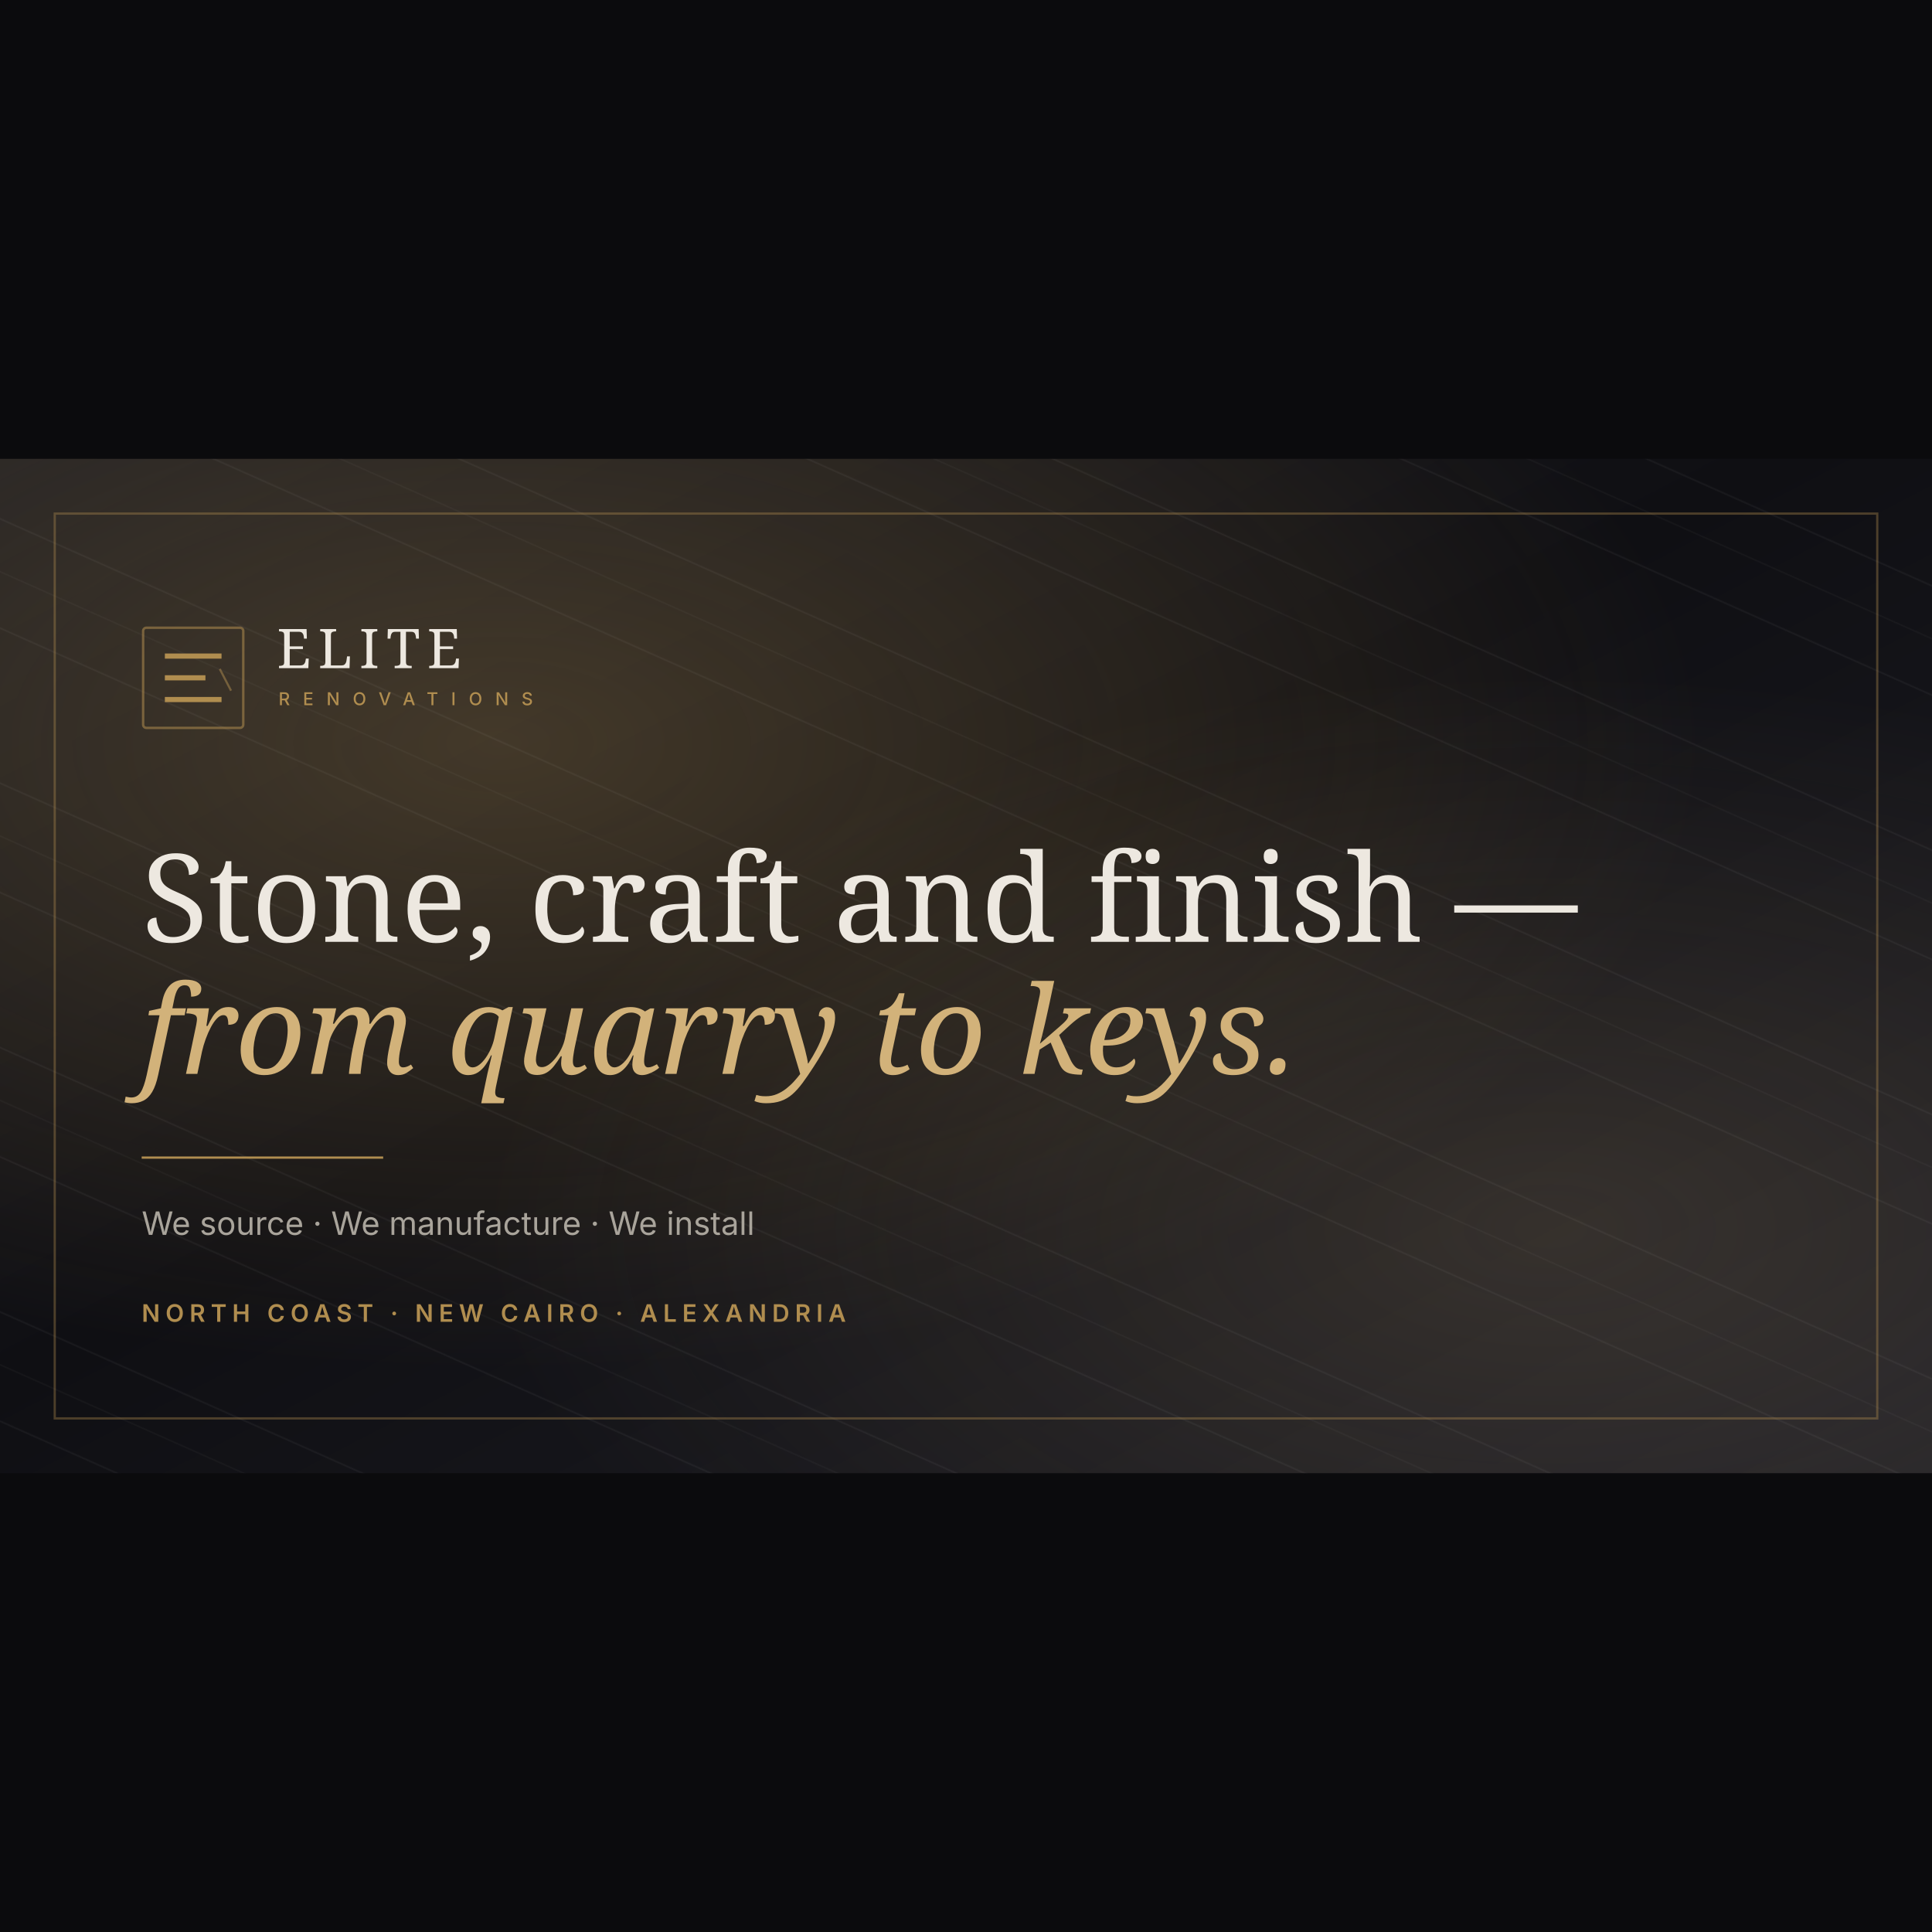
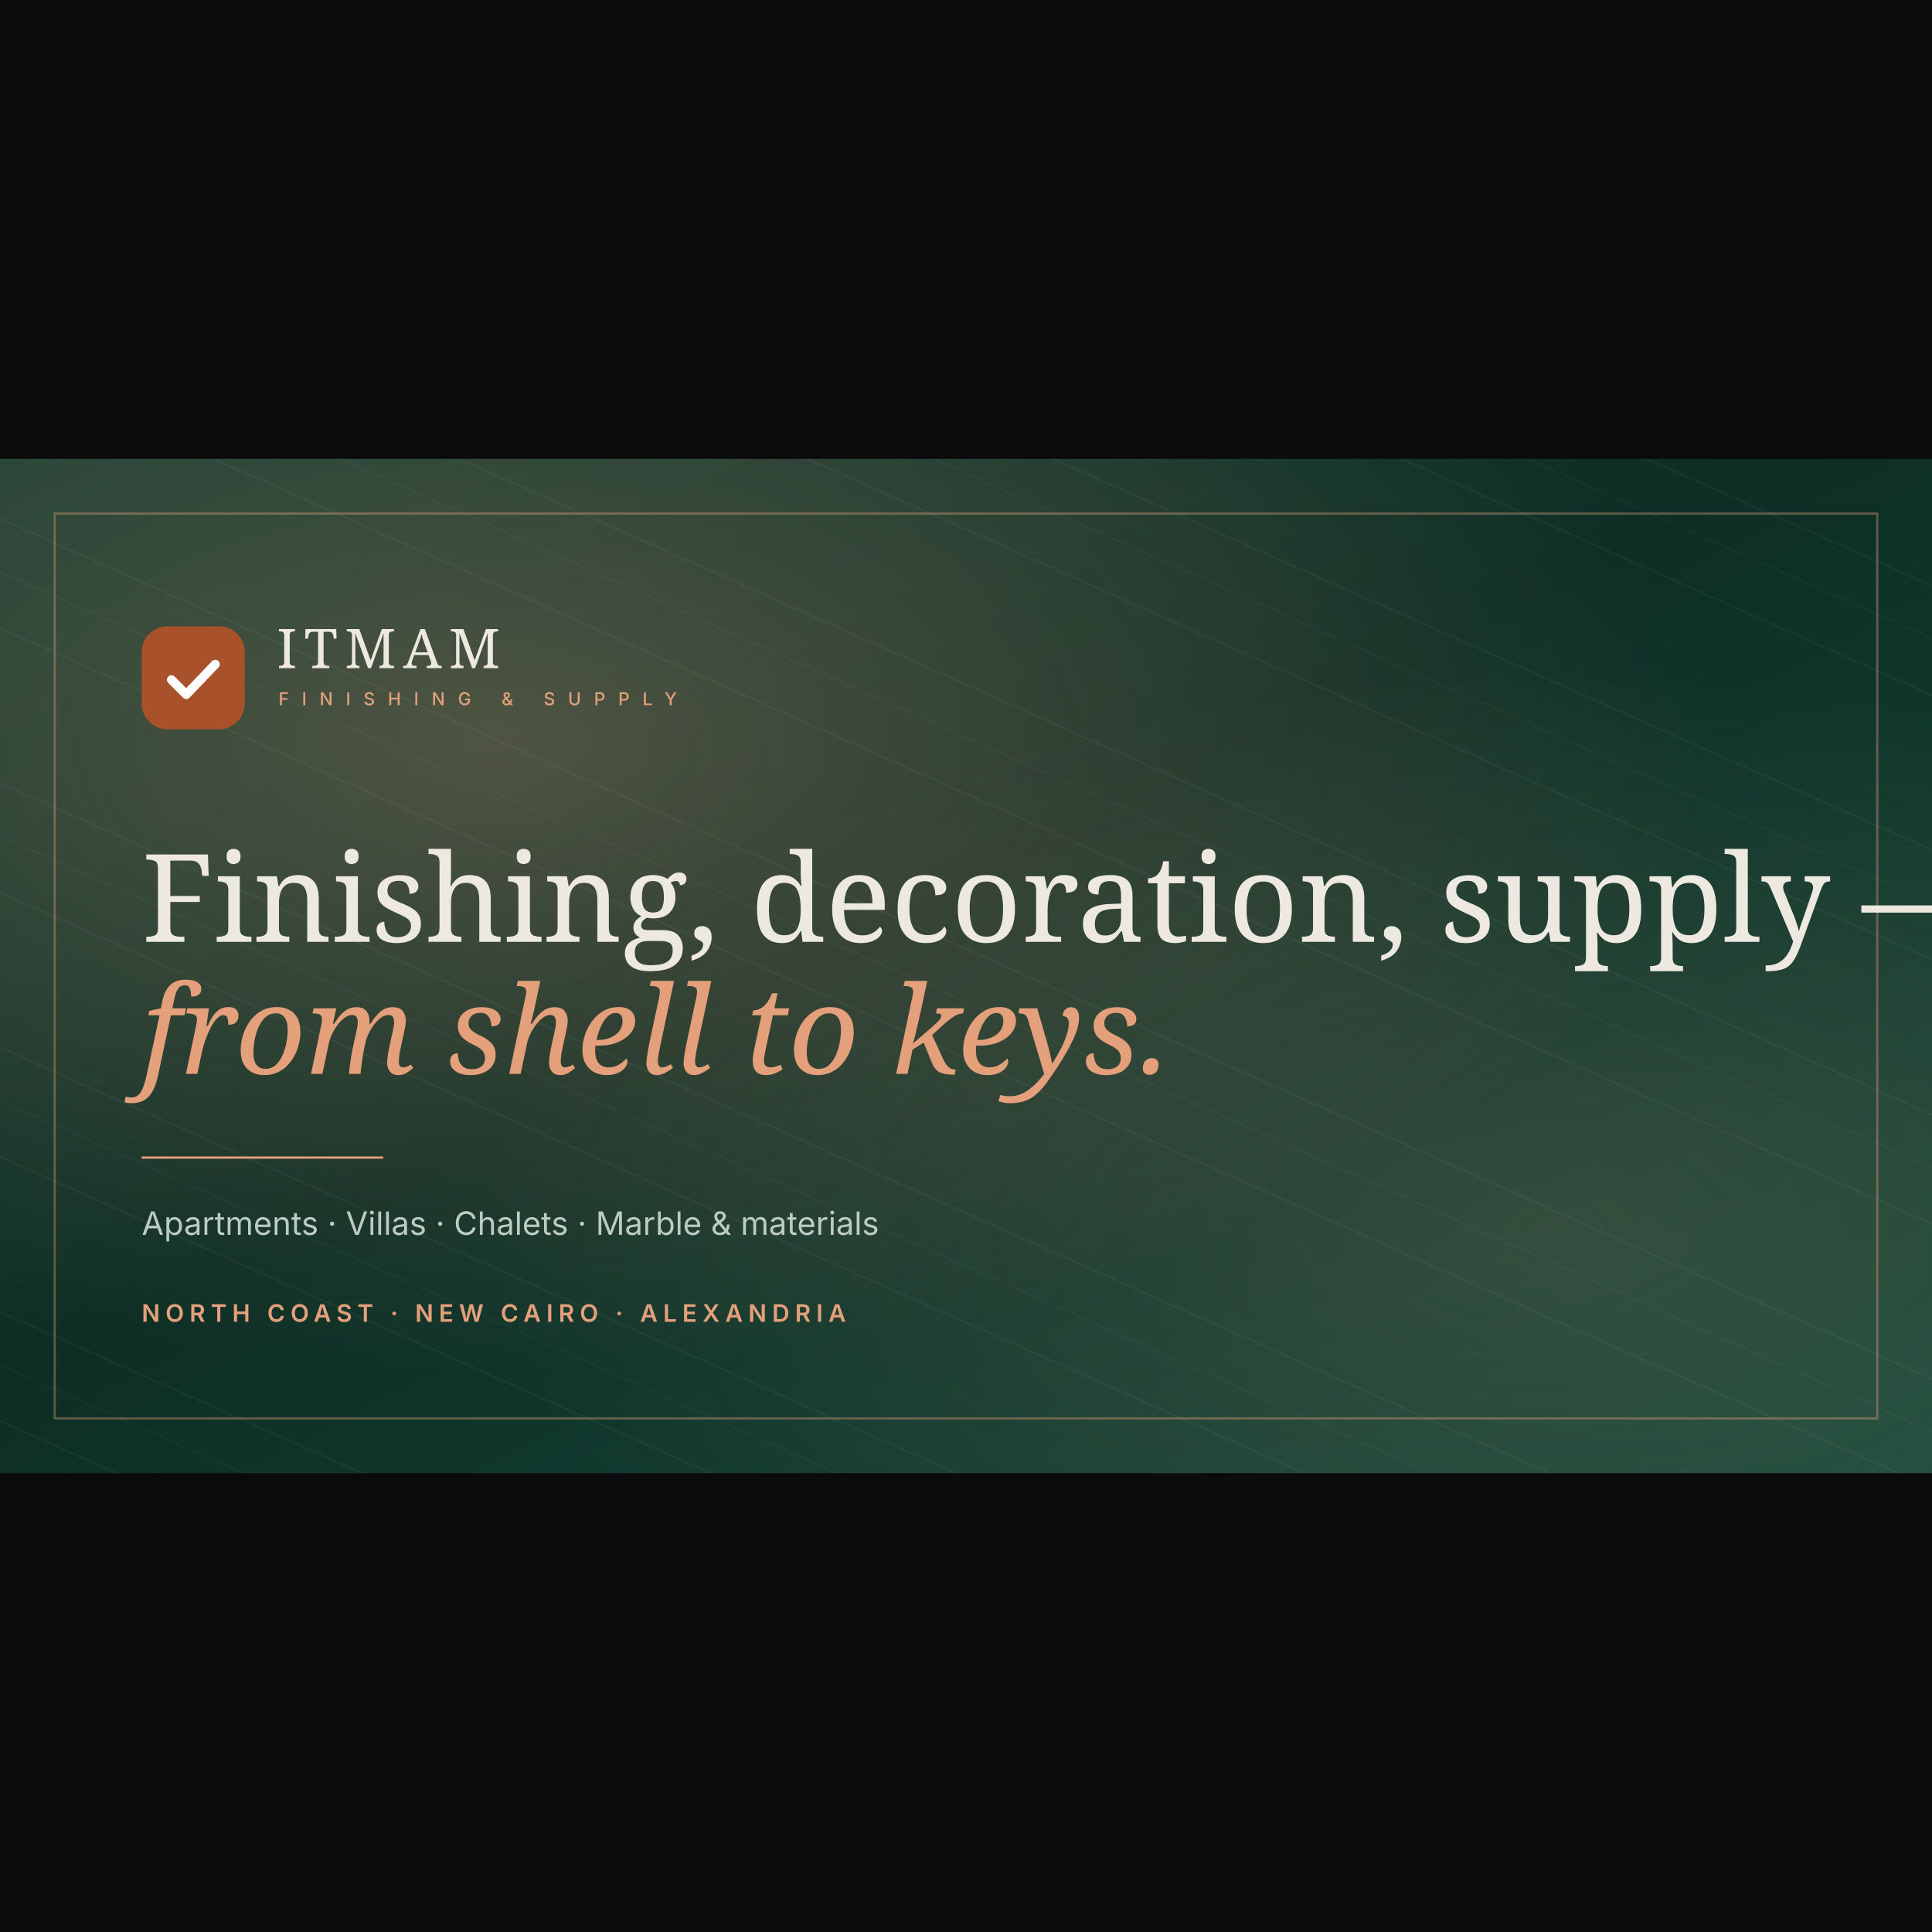
<svg xmlns="http://www.w3.org/2000/svg" width="1200" height="1200" viewBox="0 0 1200 1200">
  <defs>
    <linearGradient id="bg" x1="0" y1="0" x2="1" y2="1">
-       <stop offset="0" stop-color="#1C1C21" />
-       <stop offset="46%" stop-color="#0F0F13" />
-       <stop offset="100%" stop-color="#1F1F26" />
+       <stop offset="0" stop-color="#123B30" />
+       <stop offset="46%" stop-color="#0D2E25" />
+       <stop offset="100%" stop-color="#174A3C" />
    </linearGradient>
    <radialGradient id="warm" cx="26%" cy="28%" r="62%">
-       <stop offset="0" stop-color="#B08D4F" stop-opacity=".30" />
-       <stop offset="1" stop-color="#B08D4F" stop-opacity="0" />
+       <stop offset="0" stop-color="#E3A07A" stop-opacity=".30" />
+       <stop offset="1" stop-color="#E3A07A" stop-opacity="0" />
    </radialGradient>
    <radialGradient id="warm2" cx="80%" cy="76%" r="55%">
-       <stop offset="0" stop-color="#D2B27A" stop-opacity=".16" />
-       <stop offset="1" stop-color="#D2B27A" stop-opacity="0" />
+       <stop offset="0" stop-color="#E3A07A" stop-opacity=".16" />
+       <stop offset="1" stop-color="#E3A07A" stop-opacity="0" />
    </radialGradient>
    <pattern id="vein" width="150" height="150" patternUnits="userSpaceOnUse" patternTransform="rotate(24)">
      <path d="M0 34h150M0 96h150" stroke="#FFFFFF" stroke-opacity=".045" stroke-width="1" />
      <path d="M0 64h150" stroke="#FFFFFF" stroke-opacity=".028" stroke-width="1" />
    </pattern>
  </defs>
  <rect width="1200" height="1200" fill="#0B0B0D" />
  <g transform="translate(0,285)">
    <rect width="1200" height="630" fill="url(#bg)" />
    <rect width="1200" height="630" fill="url(#warm)" />
    <rect width="1200" height="630" fill="url(#warm2)" />
    <rect width="1200" height="630" fill="url(#vein)" />
-     <rect x="34" y="34" width="1132" height="562" fill="none" stroke="#B08D4F" stroke-opacity=".38" stroke-width="1.4" />
-     <g transform="translate(88,104)" stroke="#B08D4F" fill="none">
-       <rect x="0.9" y="0.9" width="62.2" height="62.2" rx="2" stroke-width="1.5" opacity=".55" />
-       <path d="M16 18.5h32M16 32h22M16 45.5h32" stroke-width="3.2" stroke-linecap="square" />
-       <path d="M48.5 26.5l7 13.5" stroke-width="1.3" opacity=".5" />
+     <rect x="34" y="34" width="1132" height="562" fill="none" stroke="#E3A07A" stroke-opacity=".38" stroke-width="1.4" />
+     <g transform="translate(88,104)">
+       <rect x="0" y="0" width="64" height="64" rx="16" fill="#A9512A" />
+       <path d="M18.5 33.2l9.2 9.2 18-18.8" fill="none" stroke="#fff" stroke-width="5.6" stroke-linecap="round" stroke-linejoin="round" />
    </g>
-     <text x="172" y="130" font-family="Cormorant Garamond, Georgia, serif" font-size="34" letter-spacing="4.4" fill="#EDE8E0">ELITE</text>
-     <text x="173" y="153" font-family="Inter, Helvetica, Arial, sans-serif" font-size="11" font-weight="500" letter-spacing="8" fill="#B08D4F">RENOVATIONS</text>
-     <text x="88" y="300" font-family="Cormorant Garamond, Georgia, serif" font-size="76" font-weight="300" fill="#EDE8E0">Stone, craft and finish —</text>
-     <text x="88" y="382" font-family="Cormorant Garamond, Georgia, serif" font-size="76" font-weight="300" font-style="italic" fill="#D2B27A">from quarry to keys.</text>
-     <path d="M88 434h150" stroke="#B08D4F" stroke-width="1.4" />
-     <text x="88" y="482" font-family="Inter, Helvetica, Arial, sans-serif" font-size="20" fill="#A9A49B">We source · We manufacture · We install</text>
-     <text x="88" y="536" font-family="Inter, Helvetica, Arial, sans-serif" font-size="15" font-weight="600" letter-spacing="3.4" fill="#B08D4F">NORTH COAST · NEW CAIRO · ALEXANDRIA</text>
+     <text x="172" y="130" font-family="Cormorant Garamond, Georgia, serif" font-size="34" letter-spacing="4.4" fill="#EDE8E0">ITMAM</text>
+     <text x="173" y="153" font-family="Inter, Helvetica, Arial, sans-serif" font-size="11" font-weight="500" letter-spacing="8" fill="#E3A07A">FINISHING &amp; SUPPLY</text>
+     <text x="88" y="300" font-family="Cormorant Garamond, Georgia, serif" font-size="76" font-weight="300" fill="#EDE8E0">Finishing, decoration, supply —</text>
+     <text x="88" y="382" font-family="Cormorant Garamond, Georgia, serif" font-size="76" font-weight="300" font-style="italic" fill="#E3A07A">from shell to keys.</text>
+     <path d="M88 434h150" stroke="#E3A07A" stroke-width="1.4" />
+     <text x="88" y="482" font-family="Inter, Helvetica, Arial, sans-serif" font-size="20" fill="#BCCBC3">Apartments · Villas · Chalets · Marble &amp; materials</text>
+     <text x="88" y="536" font-family="Inter, Helvetica, Arial, sans-serif" font-size="15" font-weight="600" letter-spacing="3.4" fill="#E3A07A">NORTH COAST · NEW CAIRO · ALEXANDRIA</text>
  </g>
</svg>
